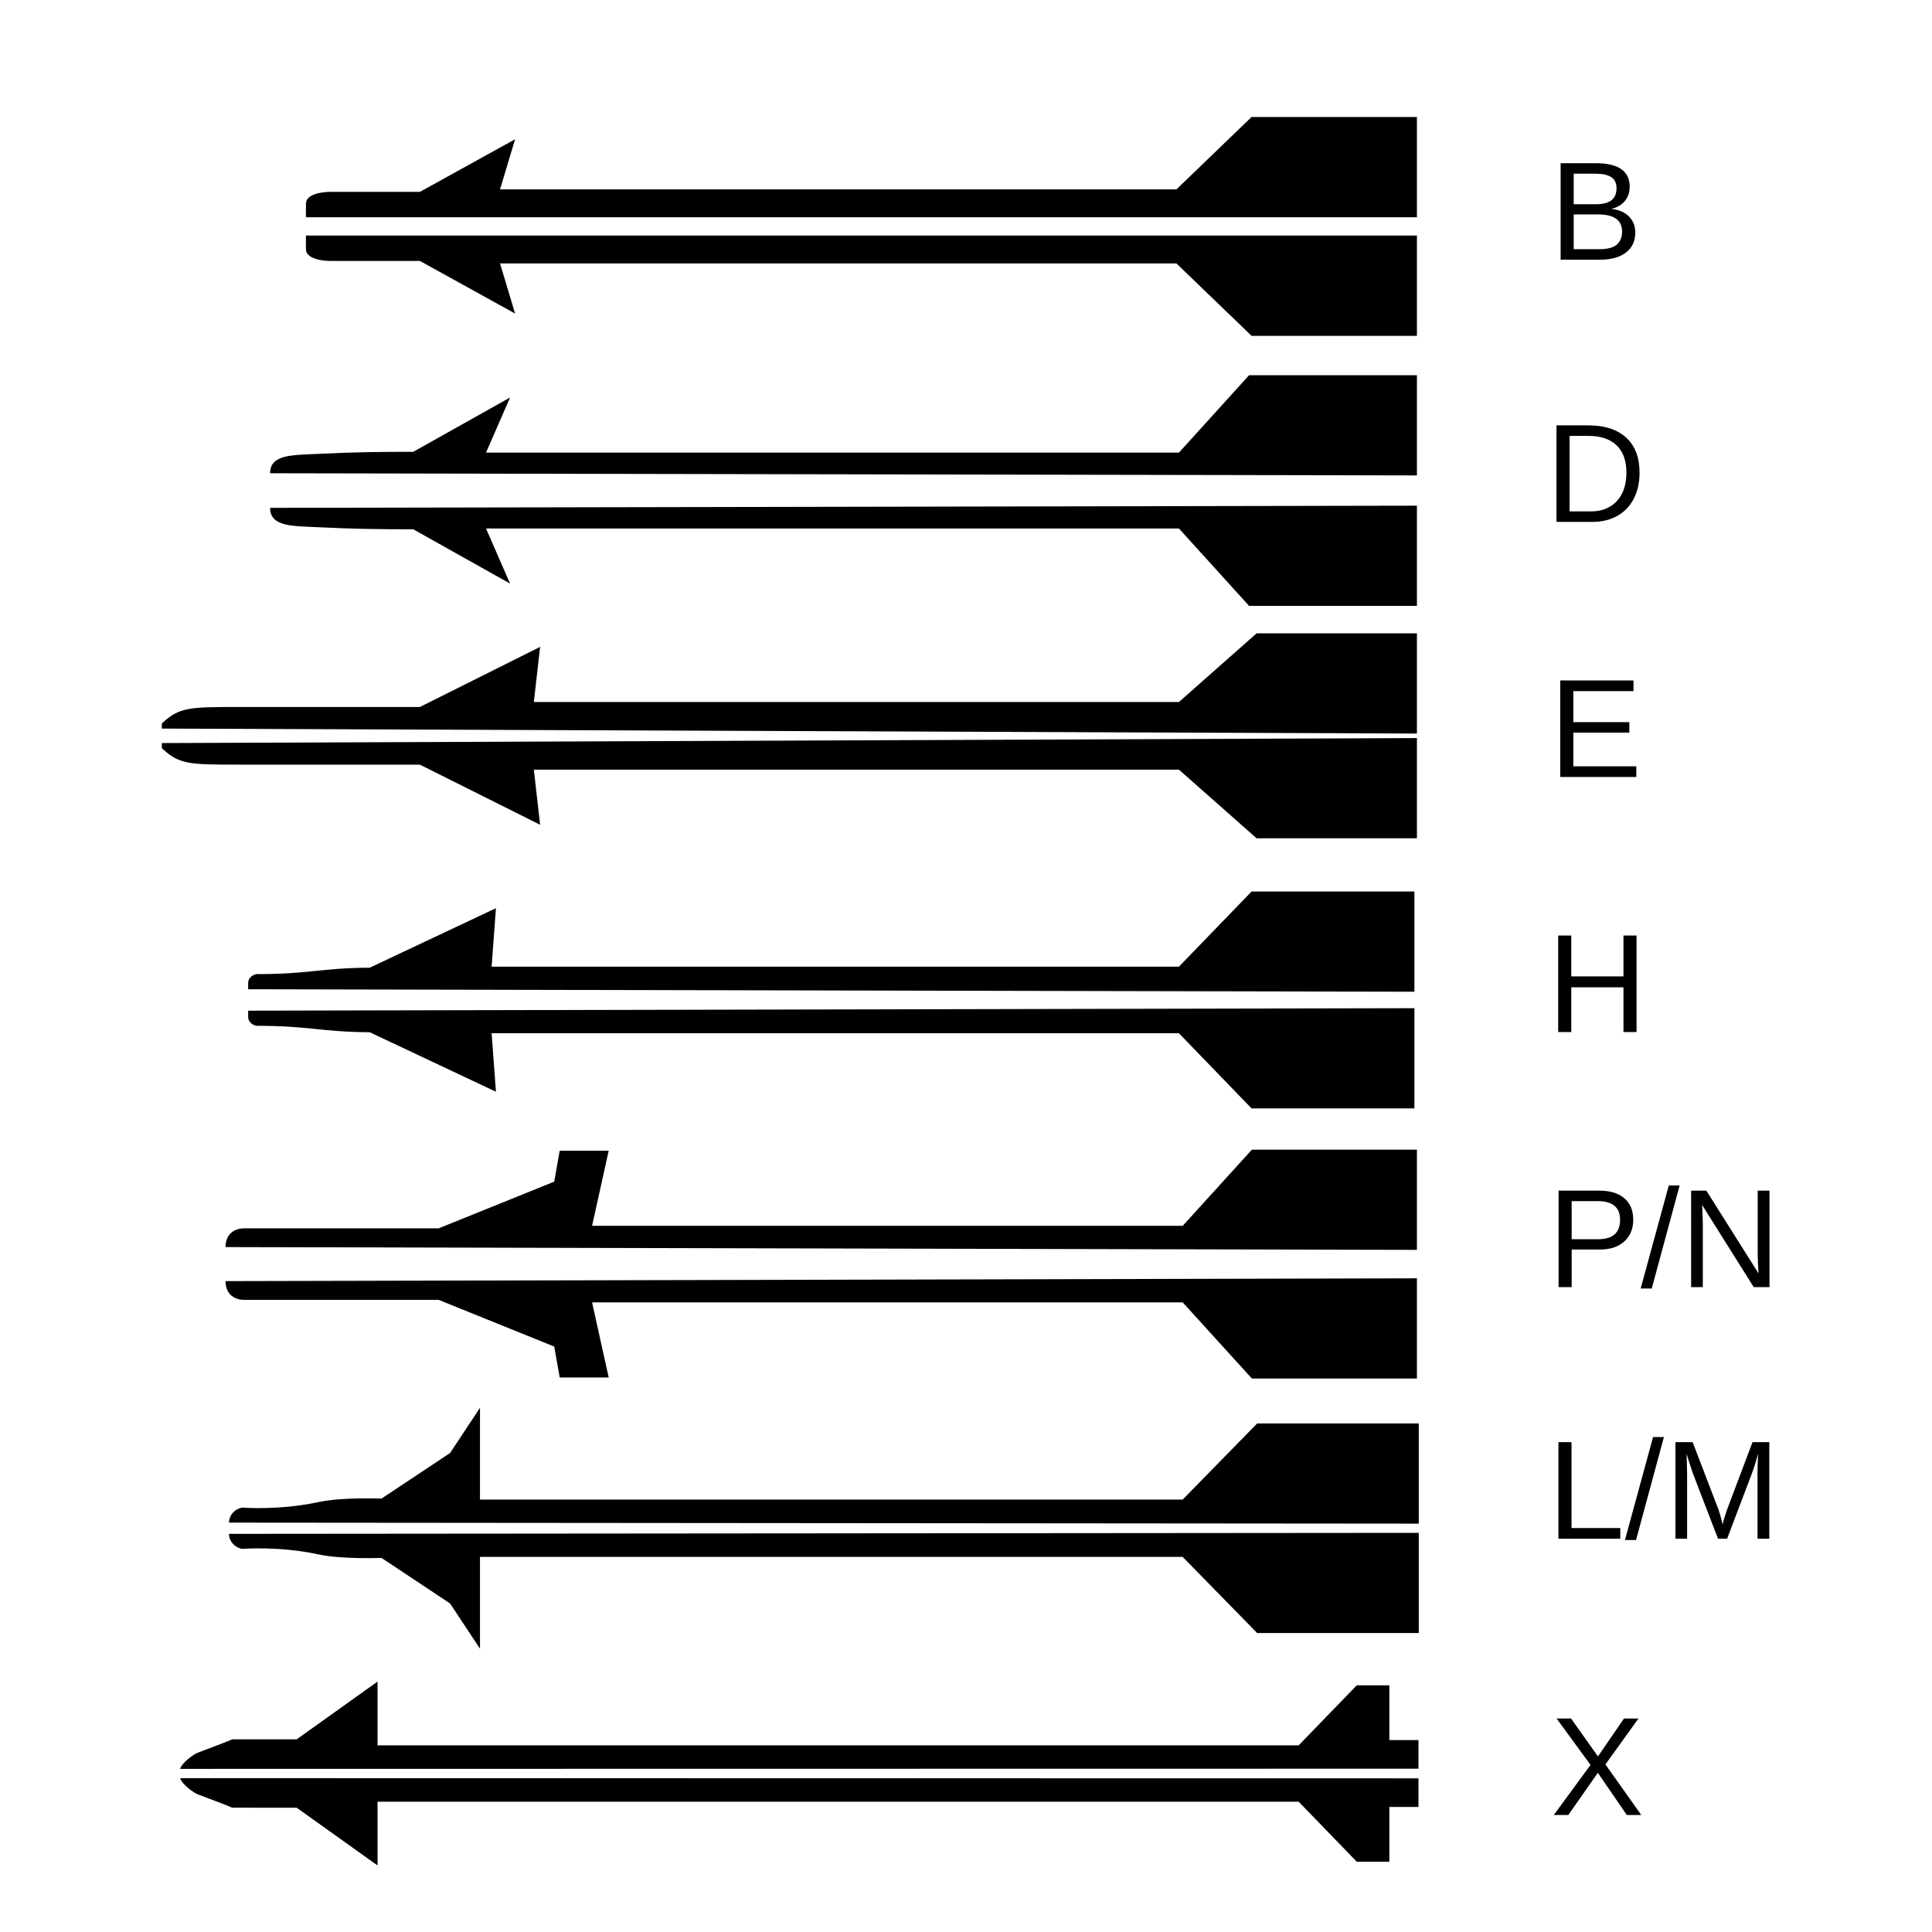
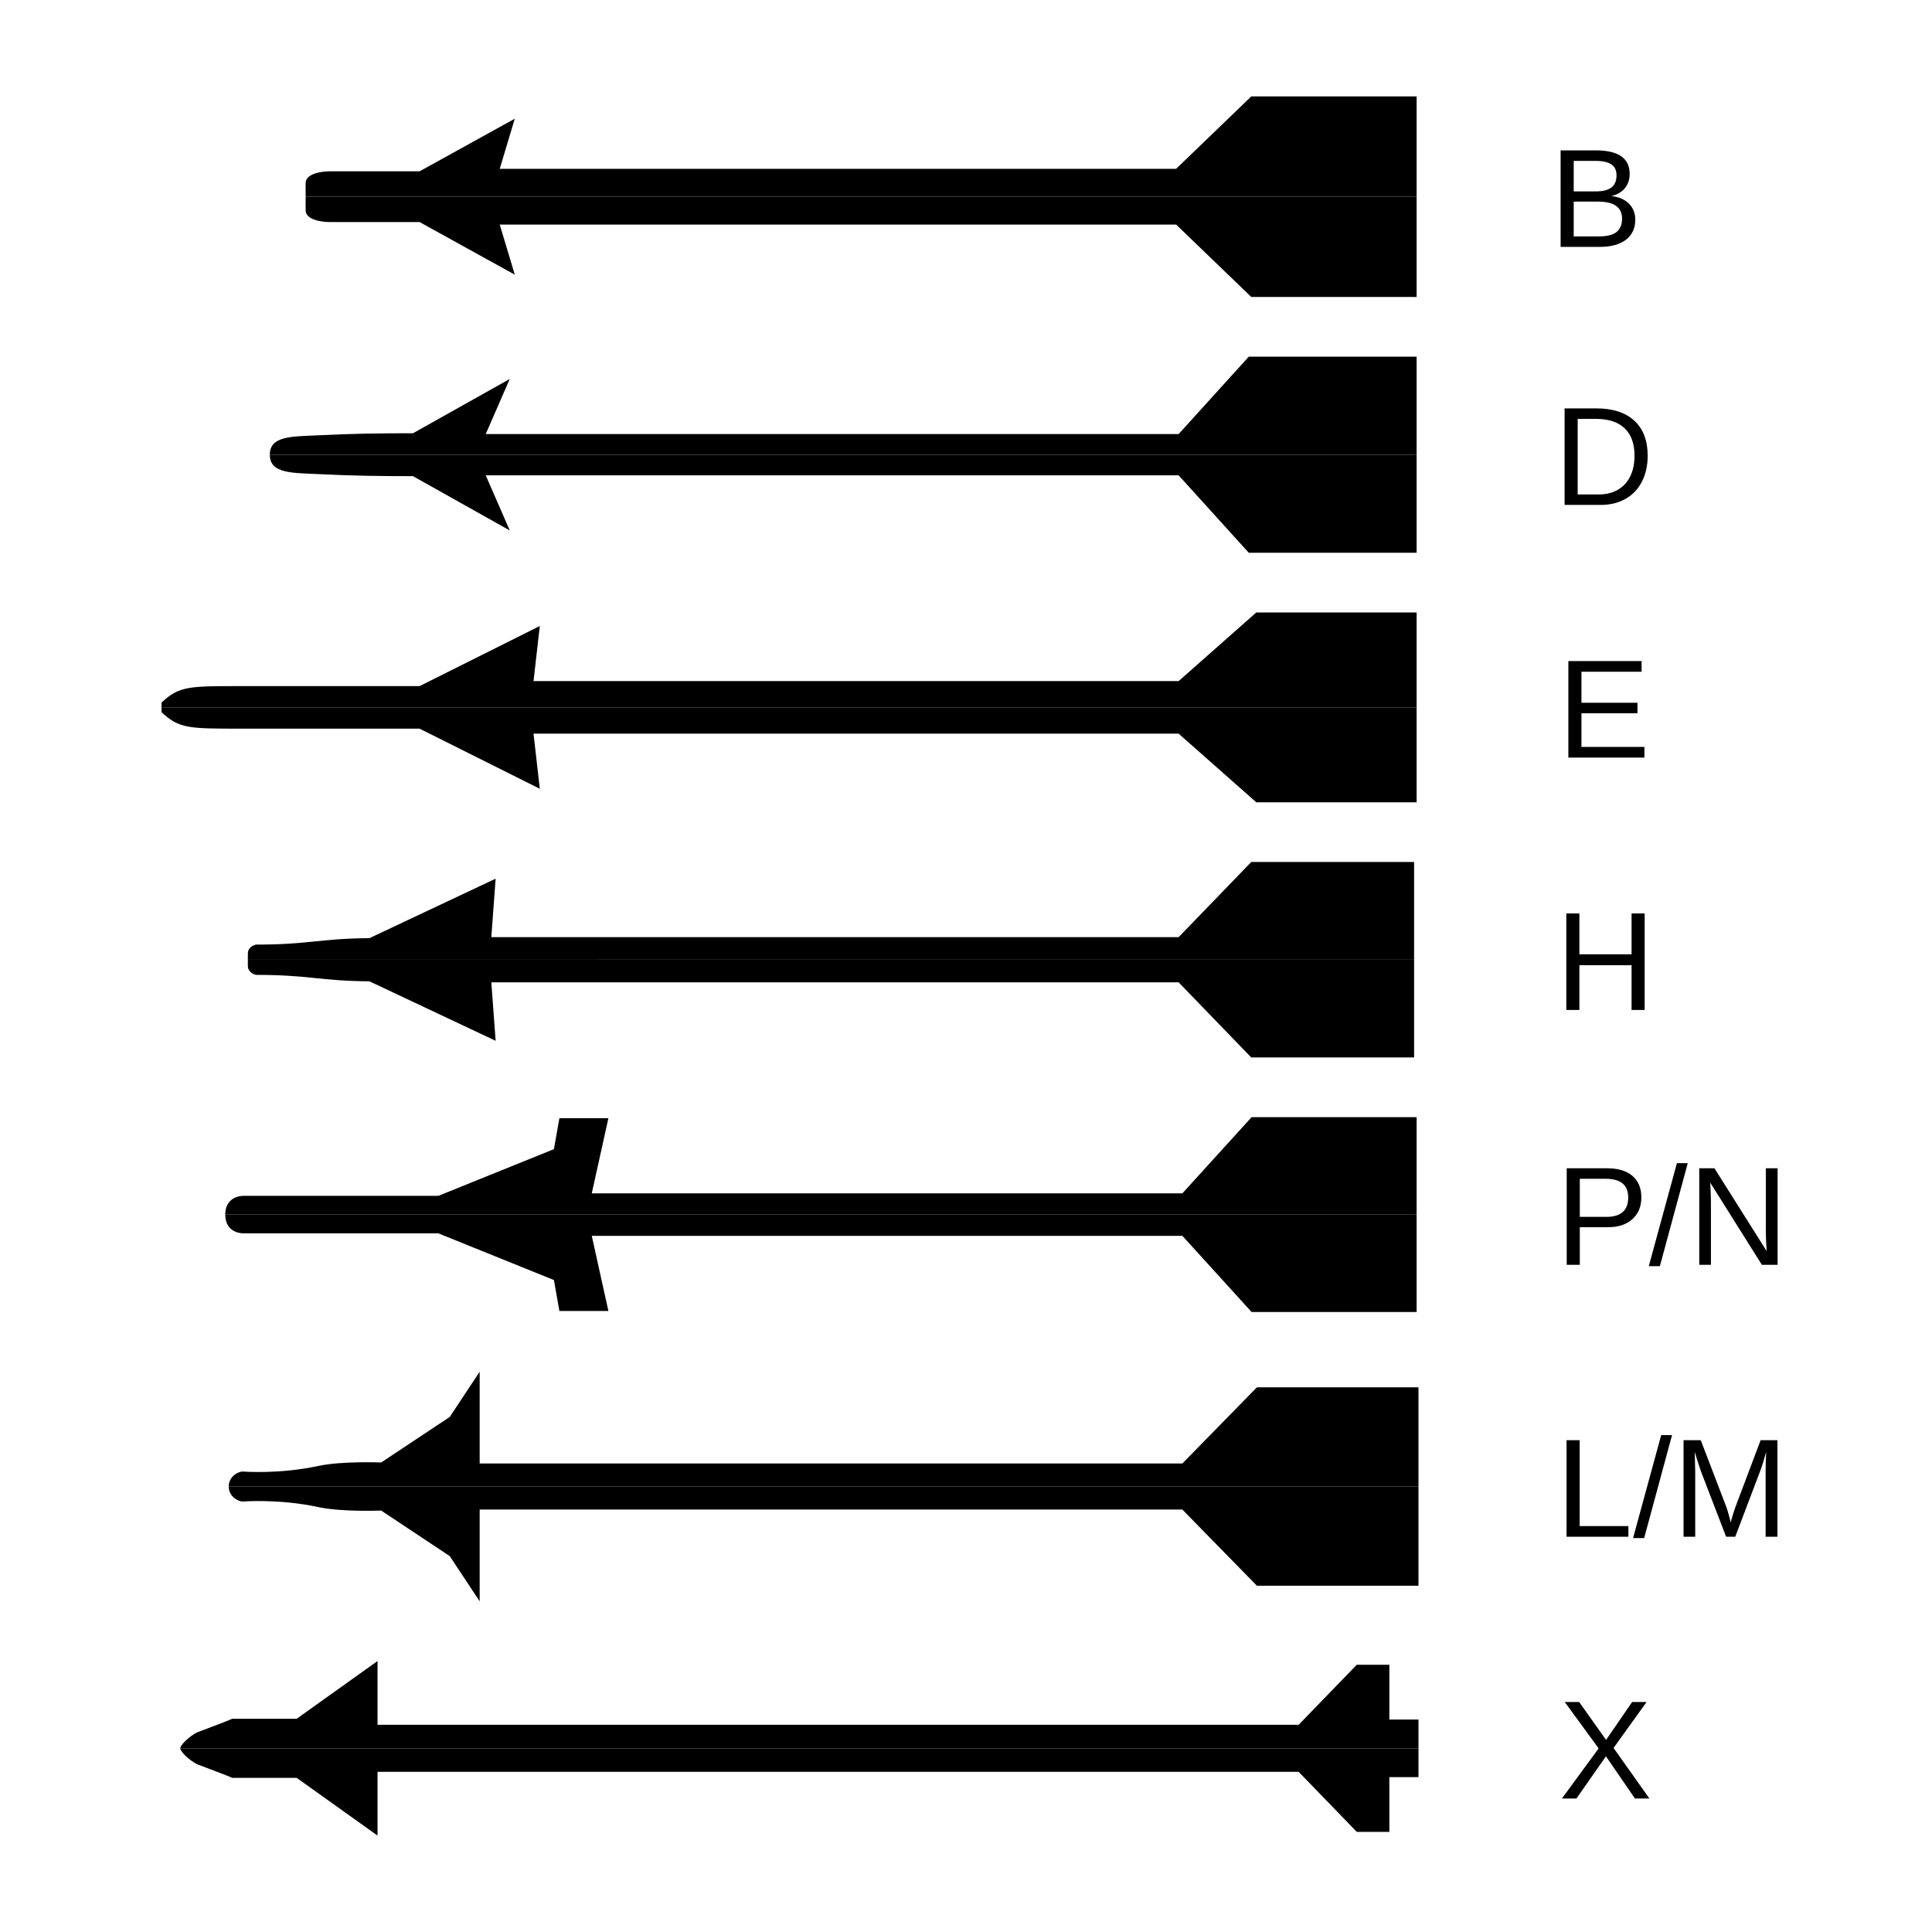
- <svg xmlns="http://www.w3.org/2000/svg" xmlns:xlink="http://www.w3.org/1999/xlink" width="512" height="512" version="1.1" viewBox="0 0 512 512">
-   <g>
-     <path id="B" d="m375.5 57.572v-26.572h-43.817l-19.917 19.186h-179.25l3.984-13.278-25.228 13.942h-23.901c-1.909 0-6.287 0.567-6.287 3.089 0 1.613-0.039 2.318 0 3.633" />
-     <use xlink:href="#B" transform="scale(1 -1) translate(0 -120)" />
+ <svg xmlns="http://www.w3.org/2000/svg" xmlns:xlink="http://www.w3.org/1999/xlink" width="512" height="512" version="1.1" viewBox="0 0 512 512" id="svg73">
+   <defs id="defs77" />
+   <g id="g5" transform="translate(-0.08,-5.4483)">
+     <path id="B" d="M 375.5,57.572 V 31 H 331.683 L 311.766,50.186 H 132.516 L 136.5,36.908 111.272,50.85 H 87.371 c -1.909,0 -6.287,0.567 -6.287,3.089 0,1.613 -0.039,2.318 0,3.633" />
+     <use xlink:href="#B" transform="matrix(1,0,0,-1,0,115.144)" id="use3" x="0" y="0" width="100%" height="100%" />
  </g>
-   <g>
-     <path id="D" d="m375.5 125.99v-26.556h-44.481l-18.589 20.515h-183.63l6.373-14.606-25.651 14.39c-9.285 0-15.869 0.092-24.906 0.534-7.088 0.346-13.033 0.077-13.033 5.151" />
-     <use xlink:href="#D" transform="scale(1 -1) translate(0 -260)" />
+   <g id="g10" transform="translate(-0.08,-4.916117)">
+     <path id="D" d="M 375.5,125.417 V 99.434 H 331.019 L 312.43,119.949 H 128.8 l 6.373,-14.606 -25.651,14.39 c -9.285,0 -15.869,0.092 -24.906,0.534 -7.088,0.346 -13.033,0.077 -13.033,5.15" />
+     <use xlink:href="#D" transform="matrix(1,0,0,-1,0,250.834)" id="use8" x="0" y="0" width="100%" height="100%" />
  </g>
-   <g>
-     <path id="E" d="m375.5 194.4v-26.556h-42.489l-20.581 18.191h-170.96l1.665-14.606-31.867 15.934h-47.569c-13.568 0-16.165 0-20.813 4.368v1.349" />
-     <use xlink:href="#E" transform="scale(1 -1) translate(0 -390)" />
+   <g id="g15" transform="translate(-0.08,-5.537924)">
+     <path id="E" d="M 375.5,193 V 167.844 H 333.011 L 312.43,186.035 H 141.47 l 1.665,-14.606 -31.867,15.934 h -47.569 c -13.568,0 -16.165,0 -20.813,4.368 V 193" />
+     <use xlink:href="#E" transform="matrix(1,0,0,-1,0,386)" id="use13" x="0" y="0" width="100%" height="100%" />
  </g>
-   <g>
-     <path id="H" d="m374.83 262.82v-26.556h-43.153l-19.253 19.917h-182.14l1.145-15.501-33.444 15.766c-13.123 0.088-15.947 1.705-29.97 1.705-0.328 0-1.199 0.346-1.58 0.792-0.76 0.888-0.67 0.994-0.67 3.221" />
-     <use xlink:href="#H" transform="scale(1 -1) translate(0 -530)" />
+   <g id="g20" transform="translate(-0.08,-7.823738)">
+     <path id="H" d="m 374.83,262.164 v -25.9 h -43.153 l -19.253,19.917 h -182.14 l 1.145,-15.501 -33.444,15.766 c -13.123,0.088 -15.947,1.705 -29.97,1.705 -0.328,0 -1.199,0.346 -1.58,0.792 -0.76,0.888 -0.67,0.994 -0.67,3.222" />
+     <use xlink:href="#H" transform="matrix(1,0,0,-1,0,524.328)" id="use18" x="0" y="0" width="100%" height="100%" />
  </g>
-   <g>
-     <path id="PN" d="m375.5 331.23v-26.556h-43.734l-18.34 20.183-156.52 8.2e-4 4.404-19.909-12.983-5.8e-4 -1.454 8.201-30.624 12.372-51.552 8.2e-4c-2.281 0-4.921 1.248-4.921 4.969" />
-     <use xlink:href="#PN" transform="scale(1 -1) translate(0 -670)" />
+   <g id="g25" transform="translate(-0.08,-8.611561)">
+     <path id="PN" d="m 375.5,330.491 v -25.817 h -43.734 l -18.34,20.183 -156.52,8.2e-4 4.404,-19.909 -12.983,-5.8e-4 -1.454,8.201 -30.624,12.372 -51.552,8.2e-4 c -2.281,0 -4.921,1.248 -4.921,4.969" />
+     <use xlink:href="#PN" transform="matrix(1,0,0,-1,0,660.982)" id="use23" x="0" y="0" width="100%" height="100%" />
  </g>
-   <g>
-     <path id="LM" d="m375.99 403.78v-26.556h-42.821l-19.751 20.183-186.22 8.3e-4v-24.323l-7.926 11.983-18.178 12.074s-10.438-0.431-16.717 0.929c-10.289 2.228-19.979 1.468-19.979 1.468-1.401 0-3.71 1.483-3.71 3.972" />
-     <use xlink:href="#LM" transform="scale(1 -1) translate(0 -810)" />
+   <g id="g30" transform="translate(-0.08,-9.566214)">
+     <path id="LM" d="m 375.99,403.511 v -26.287 h -42.821 l -19.751,20.183 -186.22,8.3e-4 v -24.323 l -7.926,11.983 -18.178,12.074 c 0,0 -10.438,-0.431 -16.717,0.929 -10.289,2.228 -19.979,1.468 -19.979,1.468 -1.401,0 -3.71,1.483 -3.71,3.972" />
+     <use xlink:href="#LM" transform="matrix(1,0,0,-1,0,807.022)" id="use28" x="0" y="0" width="100%" height="100%" />
  </g>
-   <g>
-     <path id="X" d="m375.91 468.72v-7.582h-7.718v-14.515h-8.631l-15.402 15.909h-244.11v-16.891l-21.423 15.297-17.088 8.8e-4c8e-3 0.074-5.211 2.084-9.216 3.575-0.789 0.294-4.062 2.497-4.59 4.254" />
-     <use xlink:href="#X" transform="scale(1 -1) translate(0 -940)" />
+   <g id="g35" transform="translate(0,-5.448285)">
+     <path id="X" d="m 375.91,468.769 v -7.631 h -7.718 v -14.515 h -8.631 l -15.402,15.909 h -244.11 v -16.891 l -21.423,15.297 -17.088,8.8e-4 c 0.008,0.074 -5.211,2.084 -9.216,3.575 -0.789,0.294 -4.062,2.497 -4.59,4.255" />
+     <use xlink:href="#X" transform="matrix(1,0,0,-1,0,937.538)" id="use33" x="0" y="0" width="100%" height="100%" />
  </g>
-   <g fill="#000000" font-family="sans-serif" letter-spacing="0px" word-spacing="0px">
-     <text font-size="37.178px" x="410.534" y="68.827" style="line-height:1.25" xml:space="preserve">
-       <tspan font-family="Arial" font-size="37.178px" x="410.534" y="68.827">B</tspan>
-     </text>
-     <text font-size="37.178px" x="409.436" y="138.305" style="line-height:1.25" xml:space="preserve">
-       <tspan font-family="Arial" font-size="37.178px" x="409.436" y="138.305">D</tspan>
-     </text>
-     <text font-size="14px" x="341.533" y="199.051" style="line-height:1.25" xml:space="preserve">
-       <tspan font-family="Arial" font-size="14px" x="341.533" y="199.051" />
-     </text>
-     <g font-size="37.178px">
-       <text x="410.434" y="205.905" style="line-height:1.25" xml:space="preserve">
-         <tspan font-family="Arial" font-size="37.178px" x="410.434" y="205.905">E</tspan>
-       </text>
-       <text x="409.889" y="273.505" style="line-height:1.25" xml:space="preserve">
-         <tspan font-family="Arial" font-size="37.178px" x="409.889" y="273.505">H</tspan>
-       </text>
-       <text x="409.998" y="341.105" style="line-height:1.25" xml:space="preserve">
-         <tspan font-family="Arial" font-size="37.178px" x="409.998" y="341.105">P/N</tspan>
-       </text>
-       <text x="409.953" y="407.767" style="line-height:1.25" xml:space="preserve">
-         <tspan font-family="Arial" font-size="37.178px" x="409.953" y="407.767">L/M</tspan>
-       </text>
-       <text x="410.942" y="481" style="line-height:1.25" xml:space="preserve">
-         <tspan font-family="Arial" font-size="37.178px" x="410.942" y="481">X</tspan>
-       </text>
-     </g>
-   </g>
+   <text font-size="37.178px" x="410.534" y="65.43" style="line-height:1.25;font-family:sans-serif;letter-spacing:0px;word-spacing:0px;fill:#000000" xml:space="preserve" id="text39">
+     <tspan font-family="Arial" font-size="37.178px" x="410.534" y="65.43" id="tspan37">B</tspan>
+   </text>
+   <text font-size="37.178px" x="411.587" y="133.807" style="line-height:1.25;font-family:sans-serif;letter-spacing:0px;word-spacing:0px;fill:#000000" xml:space="preserve" id="text43">
+     <tspan font-family="Arial" font-size="37.178px" x="411.587" y="133.807" id="tspan41">D</tspan>
+   </text>
+   <text font-size="14px" x="341.533" y="199.051" style="line-height:1.25;font-family:sans-serif;letter-spacing:0px;word-spacing:0px;fill:#000000" xml:space="preserve" id="text47">
+     <tspan font-family="Arial" font-size="14px" x="341.533" y="199.051" id="tspan45" />
+   </text>
+   <text x="412.585" y="200.768" style="font-size:37.178px;line-height:1.25;font-family:sans-serif;letter-spacing:0px;word-spacing:0px;fill:#000000" xml:space="preserve" id="text51">
+     <tspan font-family="Arial" font-size="37.178px" x="412.585" y="200.768" id="tspan49">E</tspan>
+   </text>
+   <text x="412.041" y="267.647" style="font-size:37.178px;line-height:1.25;font-family:sans-serif;letter-spacing:0px;word-spacing:0px;fill:#000000" xml:space="preserve" id="text55">
+     <tspan font-family="Arial" font-size="37.178px" x="412.041" y="267.647" id="tspan53">H</tspan>
+   </text>
+   <text x="412.15" y="335.186" style="font-size:37.178px;line-height:1.25;font-family:sans-serif;letter-spacing:0px;word-spacing:0px;fill:#000000" xml:space="preserve" id="text59">
+     <tspan font-family="Arial" font-size="37.178px" x="412.15" y="335.186" id="tspan57">P/N</tspan>
+   </text>
+   <text x="412.104" y="407.251" style="font-size:37.178px;line-height:1.25;font-family:sans-serif;letter-spacing:0px;word-spacing:0px;fill:#000000" xml:space="preserve" id="text63">
+     <tspan font-family="Arial" font-size="37.178px" x="412.104" y="407.251" id="tspan61">L/M</tspan>
+   </text>
+   <text x="413.094" y="476.627" style="font-size:37.178px;line-height:1.25;font-family:sans-serif;letter-spacing:0px;word-spacing:0px;fill:#000000" xml:space="preserve" id="text67">
+     <tspan font-family="Arial" font-size="37.178px" x="413.094" y="476.627" id="tspan65">X</tspan>
+   </text>
</svg>
